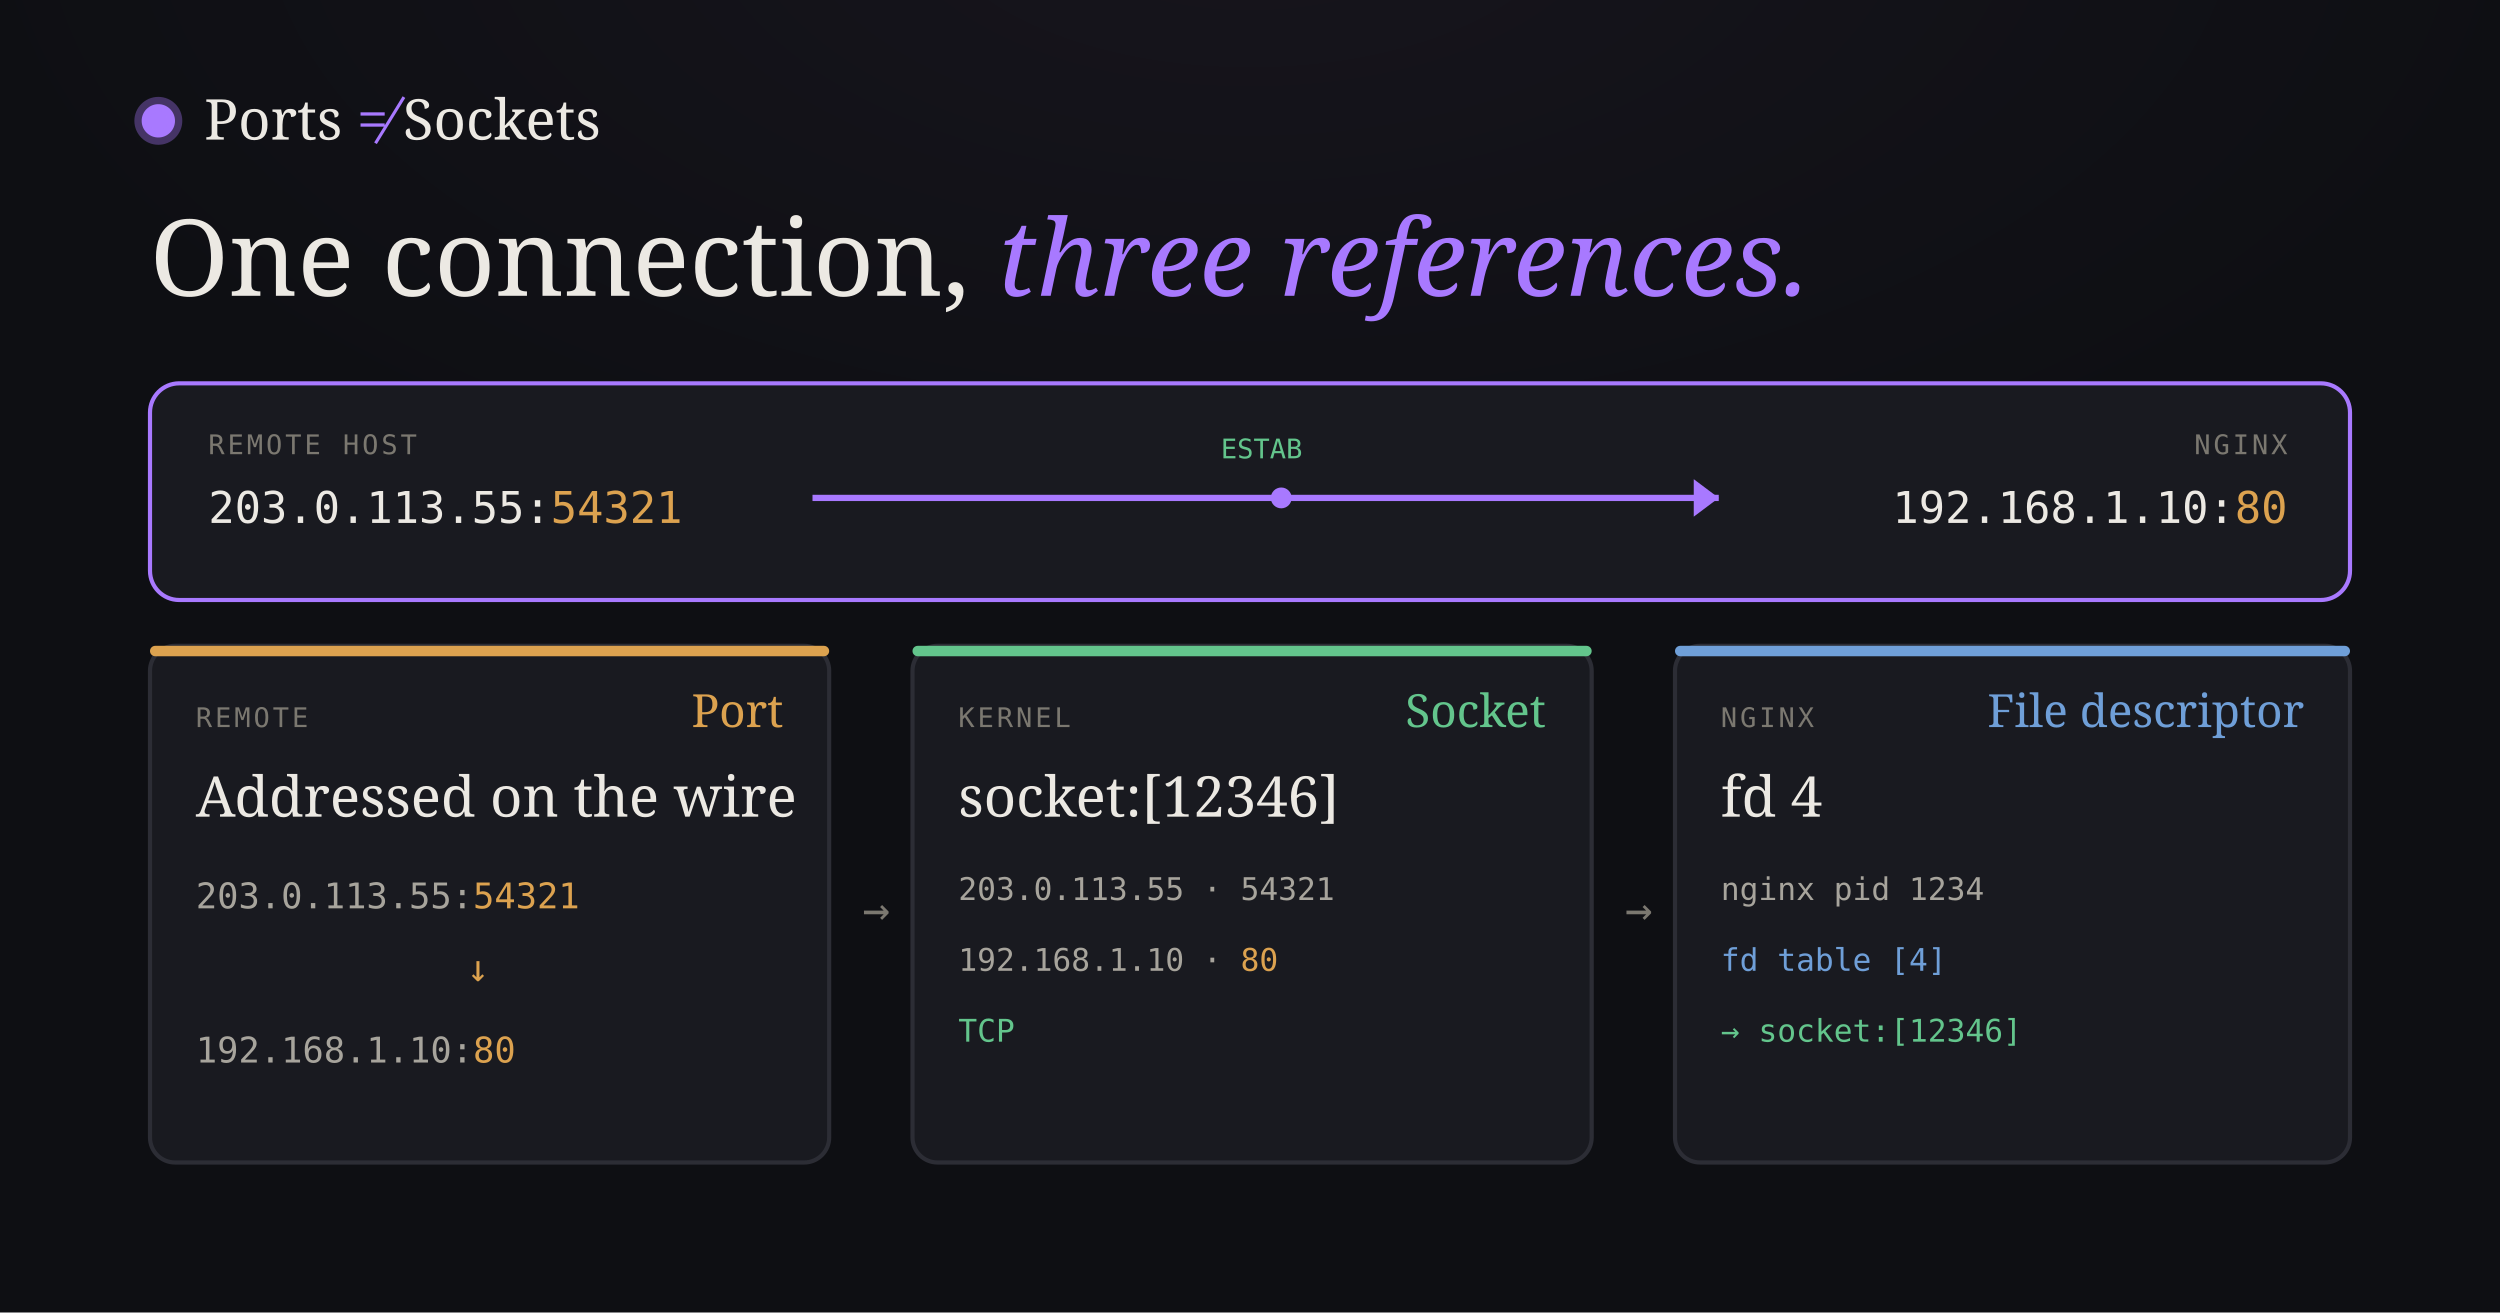
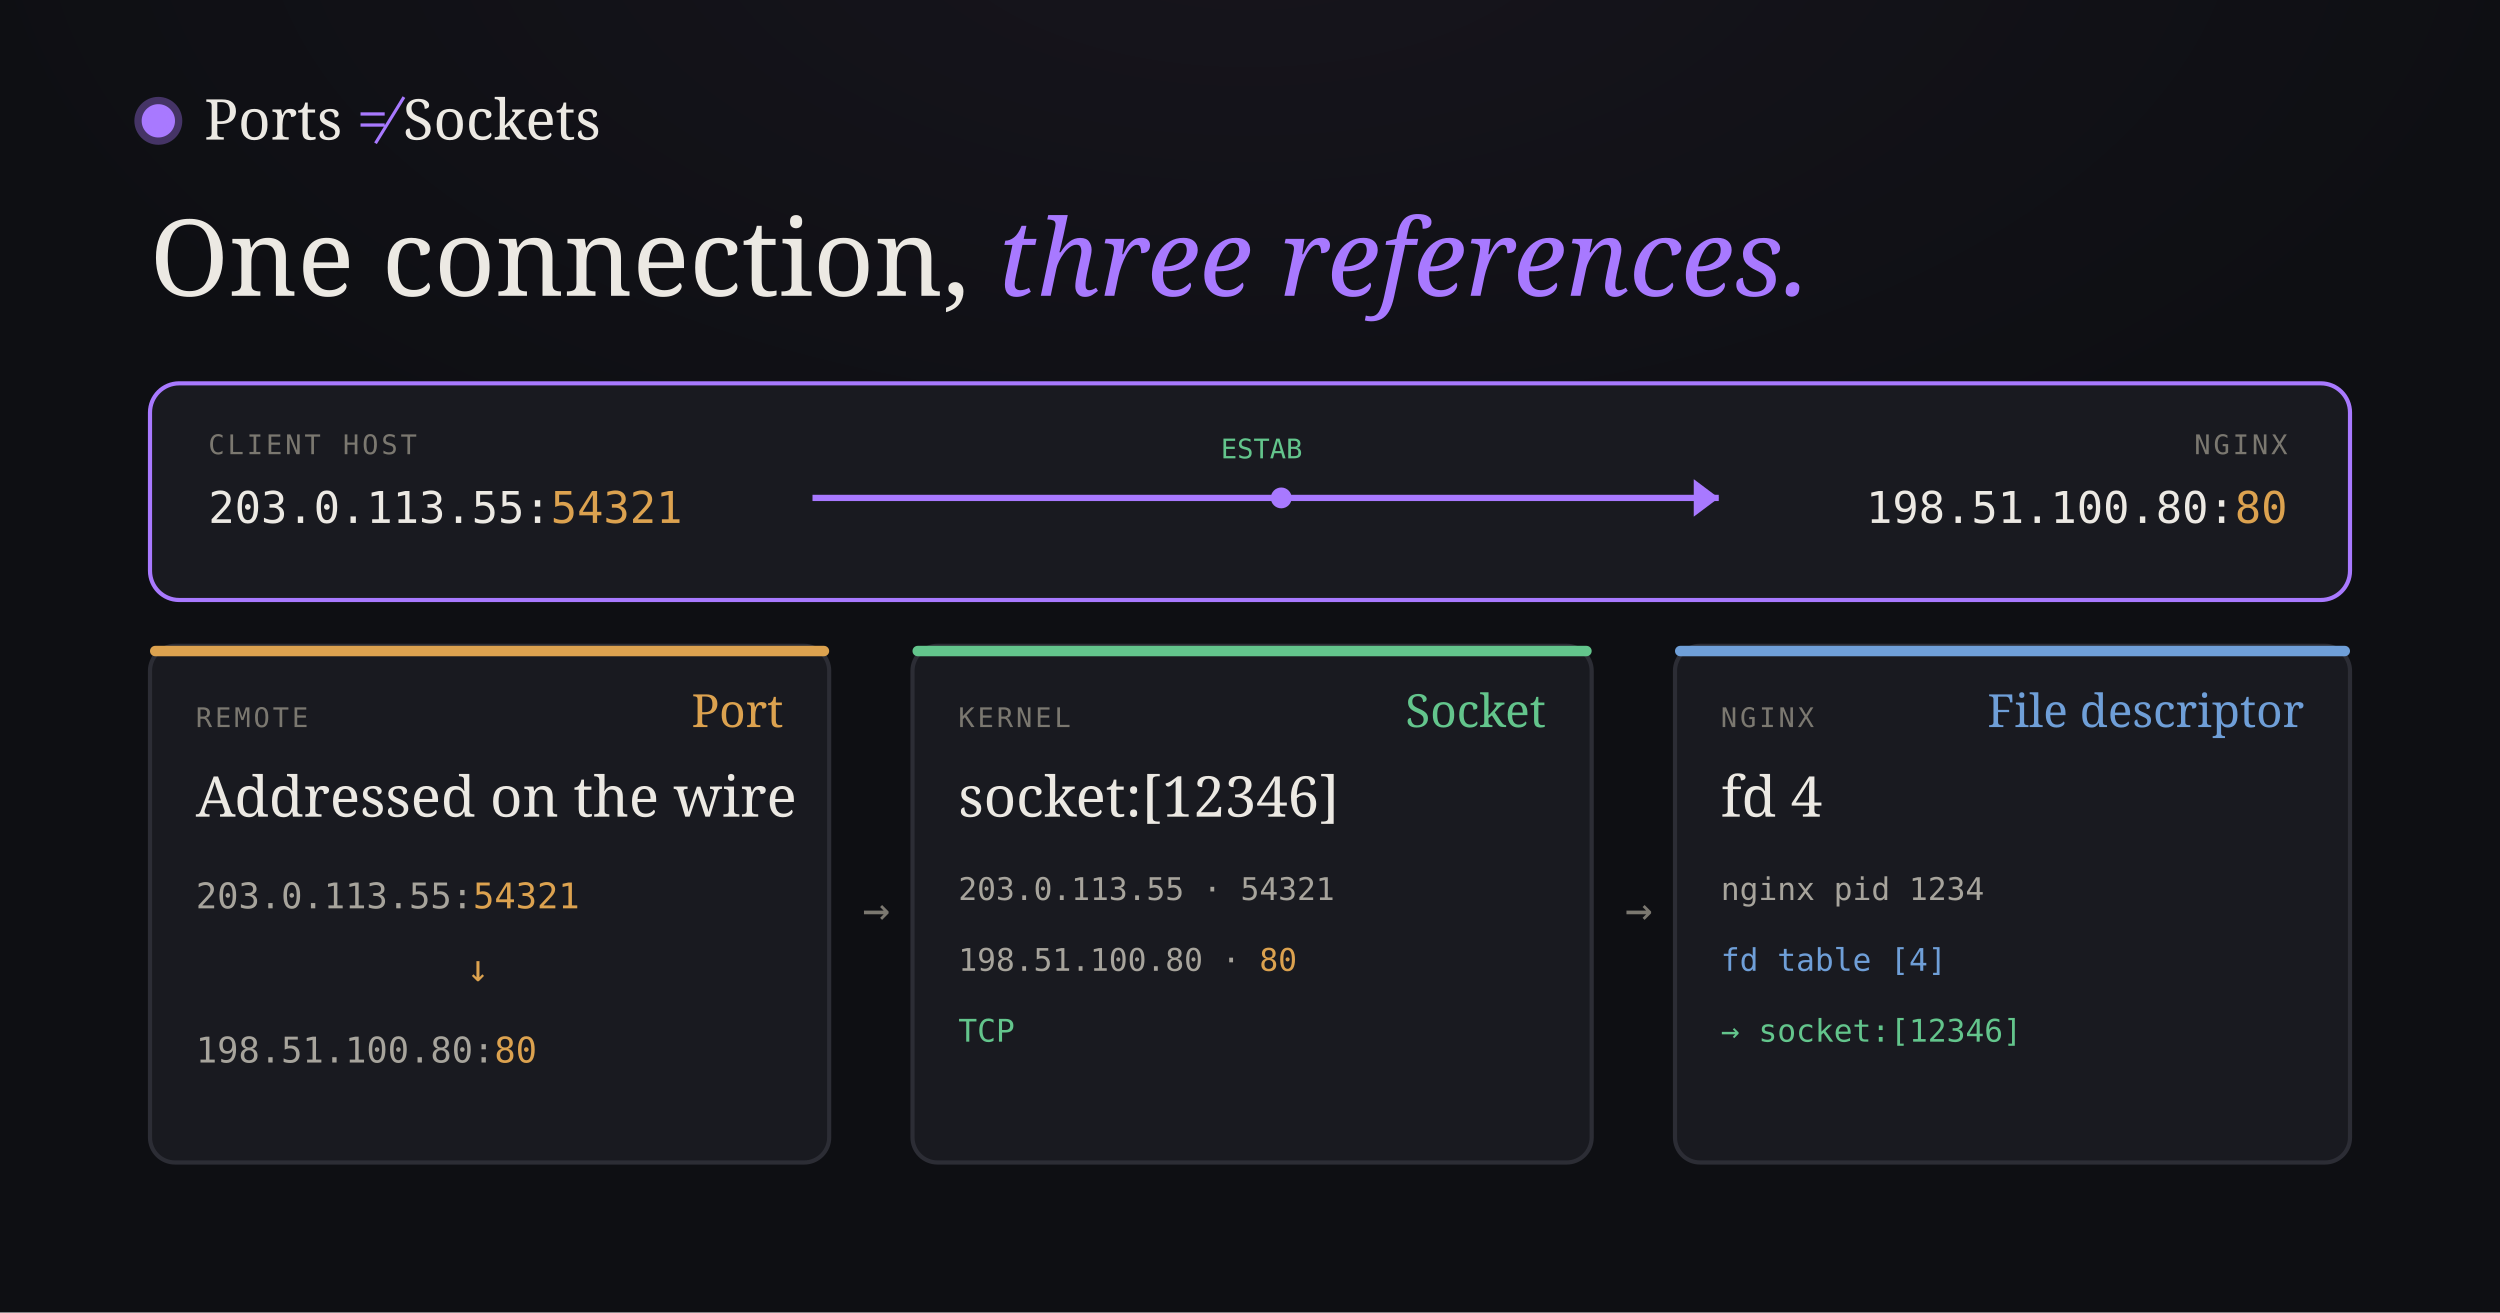
<svg xmlns="http://www.w3.org/2000/svg" width="1200" height="630" viewBox="0 0 1200 630" role="img" aria-labelledby="title desc">
  <defs>
    <radialGradient id="bg" cx="50%" cy="-8%" r="95%">
      <stop offset="0%" stop-color="#17151d" />
      <stop offset="55%" stop-color="#0e0f13" />
    </radialGradient>
    <style>
      .serif { font-family: "IBM Plex Serif", Georgia, serif; }
      .mono { font-family: "IBM Plex Mono", monospace; }
      .label { font-size: 13px; letter-spacing: 1.4px; }
    </style>
  </defs>
  <rect width="1200" height="630" fill="url(#bg)" />
  <circle cx="76" cy="58" r="8" fill="#a879ff" />
  <circle cx="76" cy="58" r="8" fill="none" stroke="#a879ff" stroke-opacity="0.35" stroke-width="7" />
  <text x="98" y="67" class="serif" fill="#ece9e3" font-size="27">Ports <tspan fill="#a879ff" font-style="italic">≠</tspan> Sockets</text>
  <text x="72" y="142" class="serif" fill="#ece9e3" font-size="51">One connection, <tspan fill="#a879ff" font-style="italic">three references.</tspan>
  </text>
  <g>
    <rect x="72" y="184" width="1056" height="104" rx="14" fill="#191a20" stroke="#a879ff" stroke-width="2" />
-     <text x="100" y="218" class="mono label" fill="#7b7870">REMOTE HOST</text>
+     <text x="100" y="218" class="mono label" fill="#7b7870">CLIENT HOST</text>
    <text x="100" y="251" class="mono" fill="#ece9e3" font-size="21">203.0.113.55:<tspan fill="#dca24f">54321</tspan>
    </text>
    <line x1="390" y1="239" x2="825" y2="239" stroke="#a879ff" stroke-width="3" />
    <circle cx="615" cy="239" r="5" fill="#a879ff" />
    <path d="M825 239 l-12 -9 v18 z" fill="#a879ff" />
    <text x="586" y="220" class="mono" fill="#63c58c" font-size="13">ESTAB</text>
    <text x="1098" y="218" class="mono label" fill="#7b7870" text-anchor="end">NGINX</text>
-     <text x="1098" y="251" class="mono" fill="#ece9e3" font-size="21" text-anchor="end">192.168.1.10:<tspan fill="#dca24f">80</tspan>
+     <text x="1098" y="251" class="mono" fill="#ece9e3" font-size="21" text-anchor="end">198.51.100.80:<tspan fill="#dca24f">80</tspan>
    </text>
  </g>
  <g>
    <rect x="72" y="310" width="326" height="248" rx="12" fill="#191a20" stroke="#2c2d35" stroke-width="2" />
    <rect x="72" y="310" width="326" height="5" rx="2.5" fill="#dca24f" />
    <text x="94" y="349" class="mono label" fill="#7b7870">REMOTE</text>
    <text x="376" y="349" class="serif" fill="#dca24f" font-size="22" text-anchor="end">Port</text>
    <text x="94" y="392" class="serif" fill="#ece9e3" font-size="27">Addressed on the wire</text>
    <text x="94" y="436" class="mono" fill="#a7a49c" font-size="17">203.0.113.55:<tspan fill="#dca24f">54321</tspan>
    </text>
    <text x="224" y="471" class="mono" fill="#dca24f" font-size="18">↓</text>
-     <text x="94" y="510" class="mono" fill="#a7a49c" font-size="17">192.168.1.10:<tspan fill="#dca24f">80</tspan>
+     <text x="94" y="510" class="mono" fill="#a7a49c" font-size="17">198.51.100.80:<tspan fill="#dca24f">80</tspan>
    </text>
    <text x="414" y="444" class="mono" fill="#7b7870" font-size="22">→</text>
    <rect x="438" y="310" width="326" height="248" rx="12" fill="#191a20" stroke="#2c2d35" stroke-width="2" />
    <rect x="438" y="310" width="326" height="5" rx="2.5" fill="#63c58c" />
    <text x="460" y="349" class="mono label" fill="#7b7870">KERNEL</text>
    <text x="742" y="349" class="serif" fill="#63c58c" font-size="22" text-anchor="end">Socket</text>
    <text x="460" y="392" class="serif" fill="#ece9e3" font-size="27">socket:[12346]</text>
    <text x="460" y="432" class="mono" fill="#a7a49c" font-size="15">203.0.113.55  ·  54321</text>
-     <text x="460" y="466" class="mono" fill="#a7a49c" font-size="15">192.168.1.10  ·  <tspan fill="#dca24f">80</tspan>
+     <text x="460" y="466" class="mono" fill="#a7a49c" font-size="15">198.51.100.80  ·  <tspan fill="#dca24f">80</tspan>
    </text>
    <text x="460" y="500" class="mono" fill="#63c58c" font-size="15">TCP</text>
    <text x="780" y="444" class="mono" fill="#7b7870" font-size="22">→</text>
    <rect x="804" y="310" width="324" height="248" rx="12" fill="#191a20" stroke="#2c2d35" stroke-width="2" />
    <rect x="804" y="310" width="324" height="5" rx="2.5" fill="#6f9fd8" />
    <text x="826" y="349" class="mono label" fill="#7b7870">NGINX</text>
    <text x="1106" y="349" class="serif" fill="#6f9fd8" font-size="22" text-anchor="end">File descriptor</text>
    <text x="826" y="392" class="serif" fill="#ece9e3" font-size="27">fd 4</text>
    <text x="826" y="432" class="mono" fill="#a7a49c" font-size="15">nginx pid 1234</text>
    <text x="826" y="466" class="mono" fill="#6f9fd8" font-size="15">fd table [4]</text>
    <text x="826" y="500" class="mono" fill="#63c58c" font-size="15">→ socket:[12346]</text>
  </g>
</svg>
